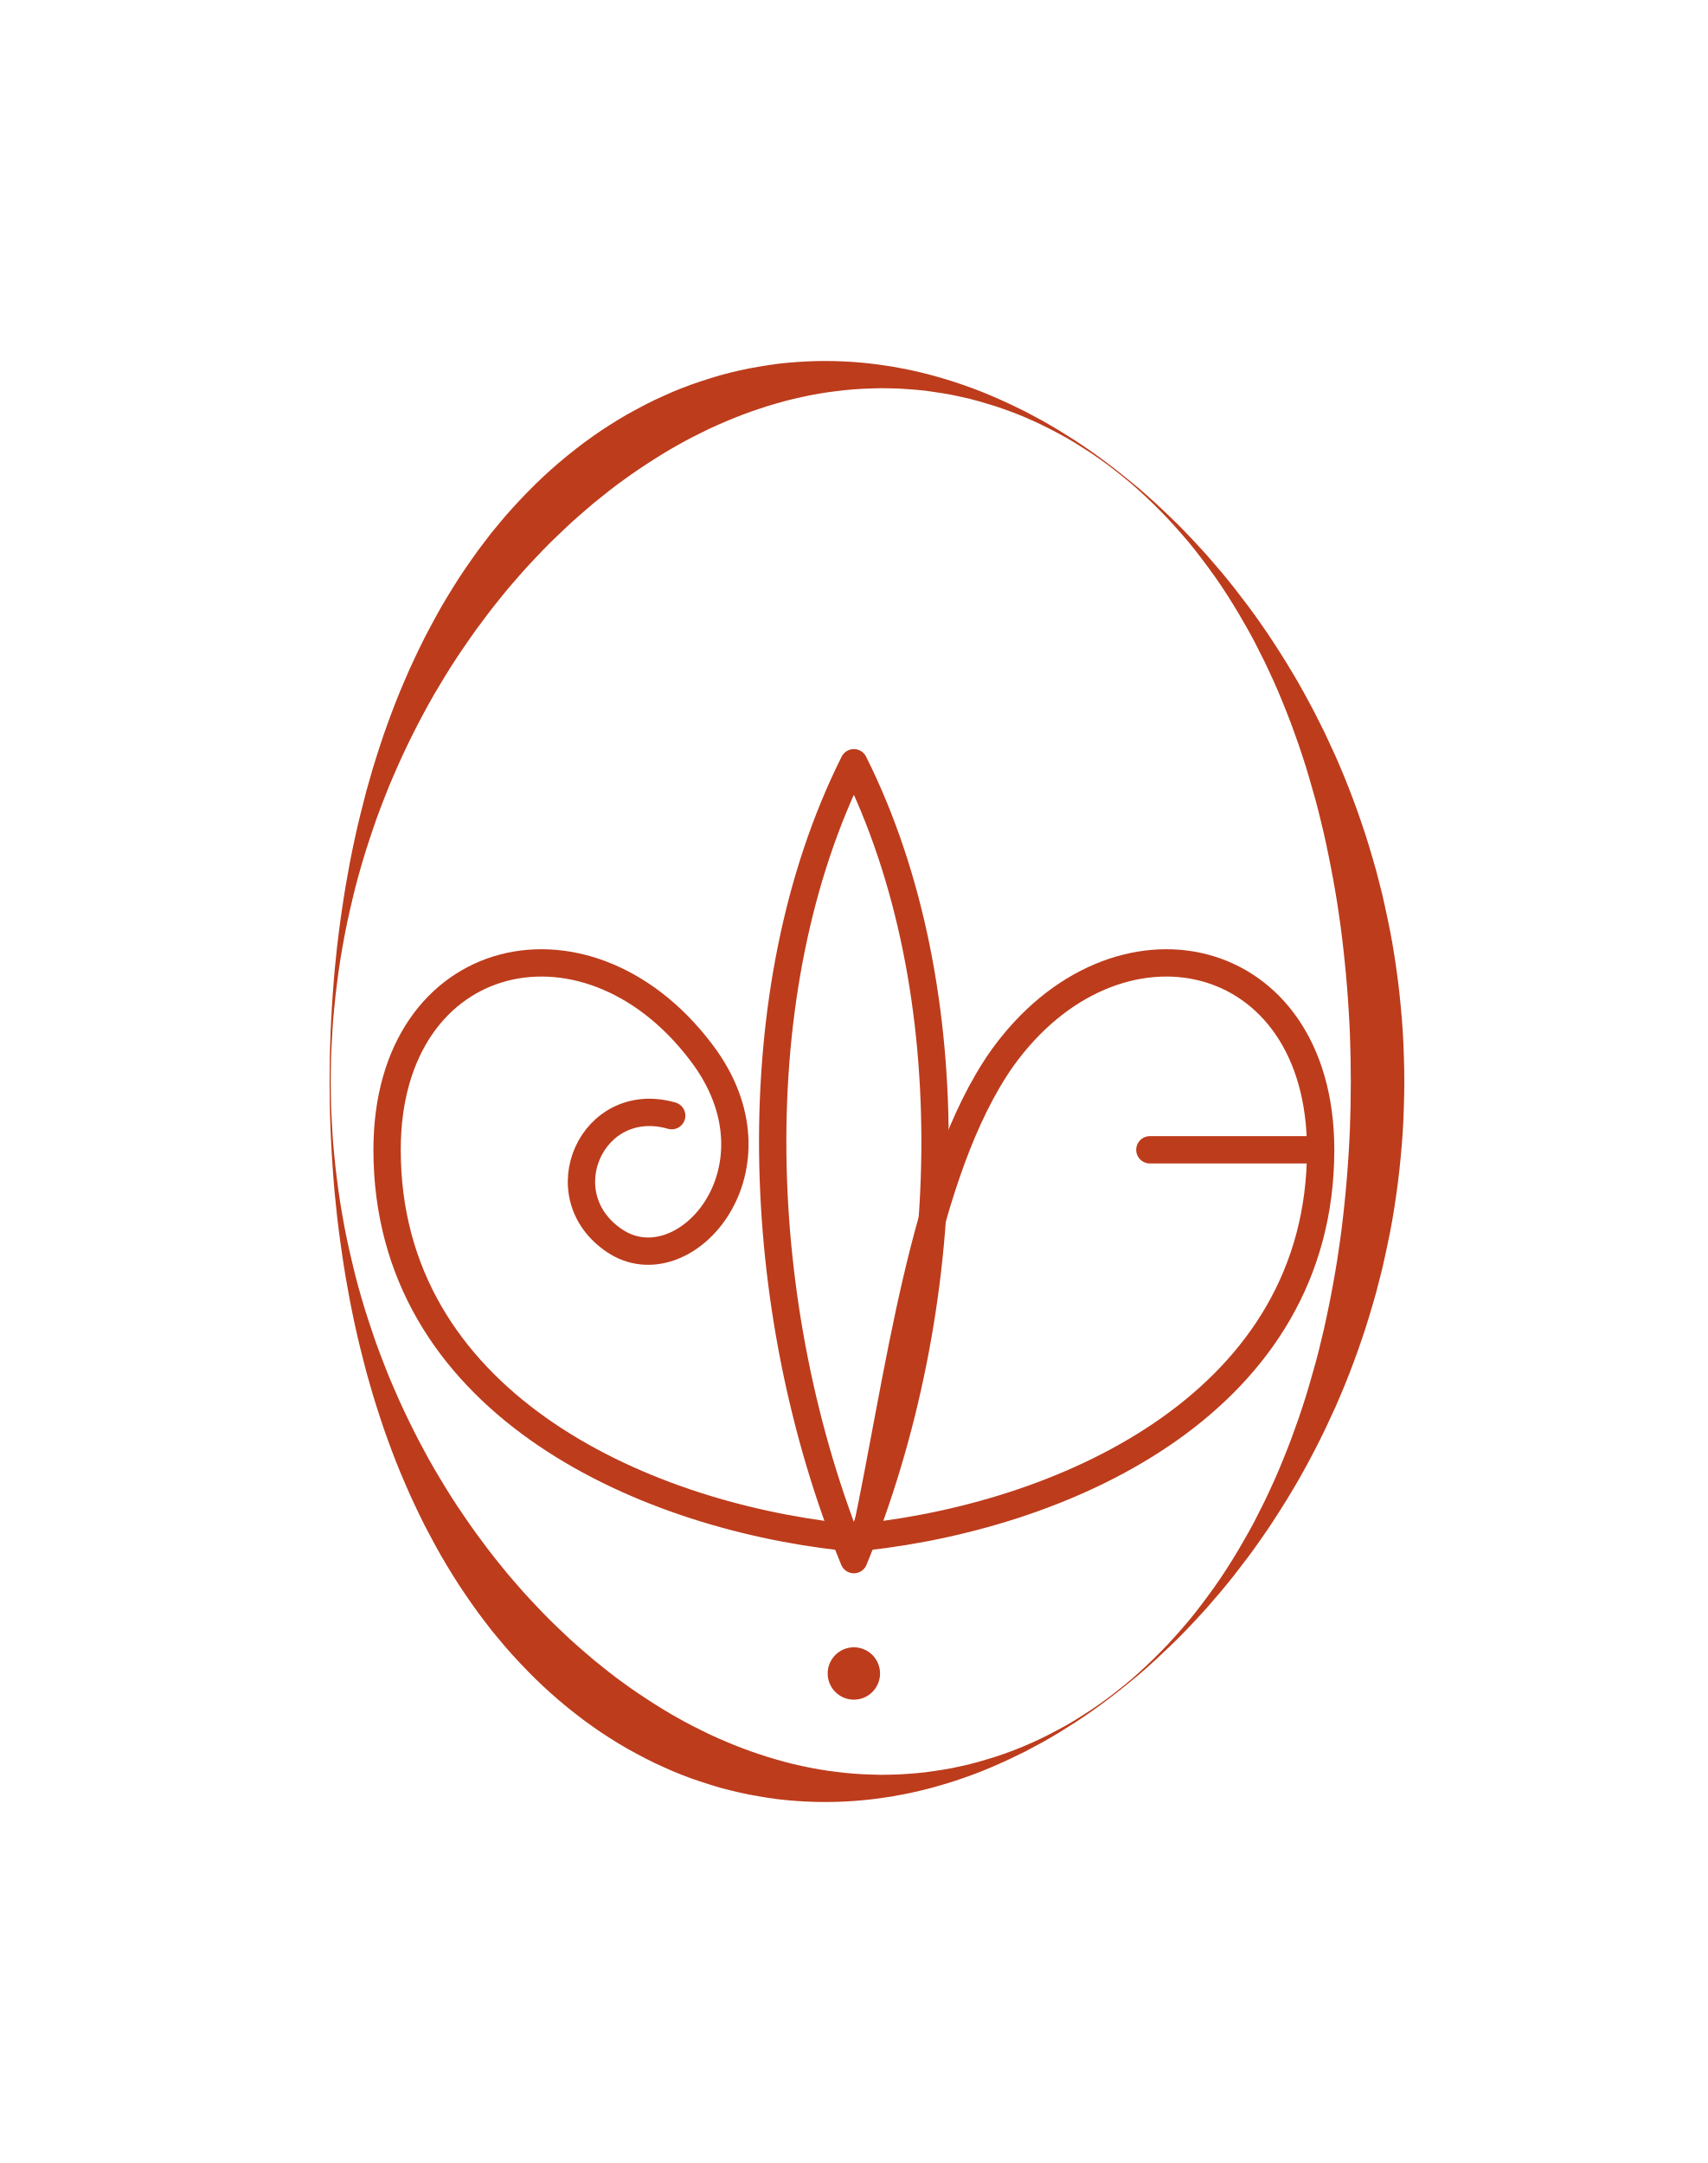
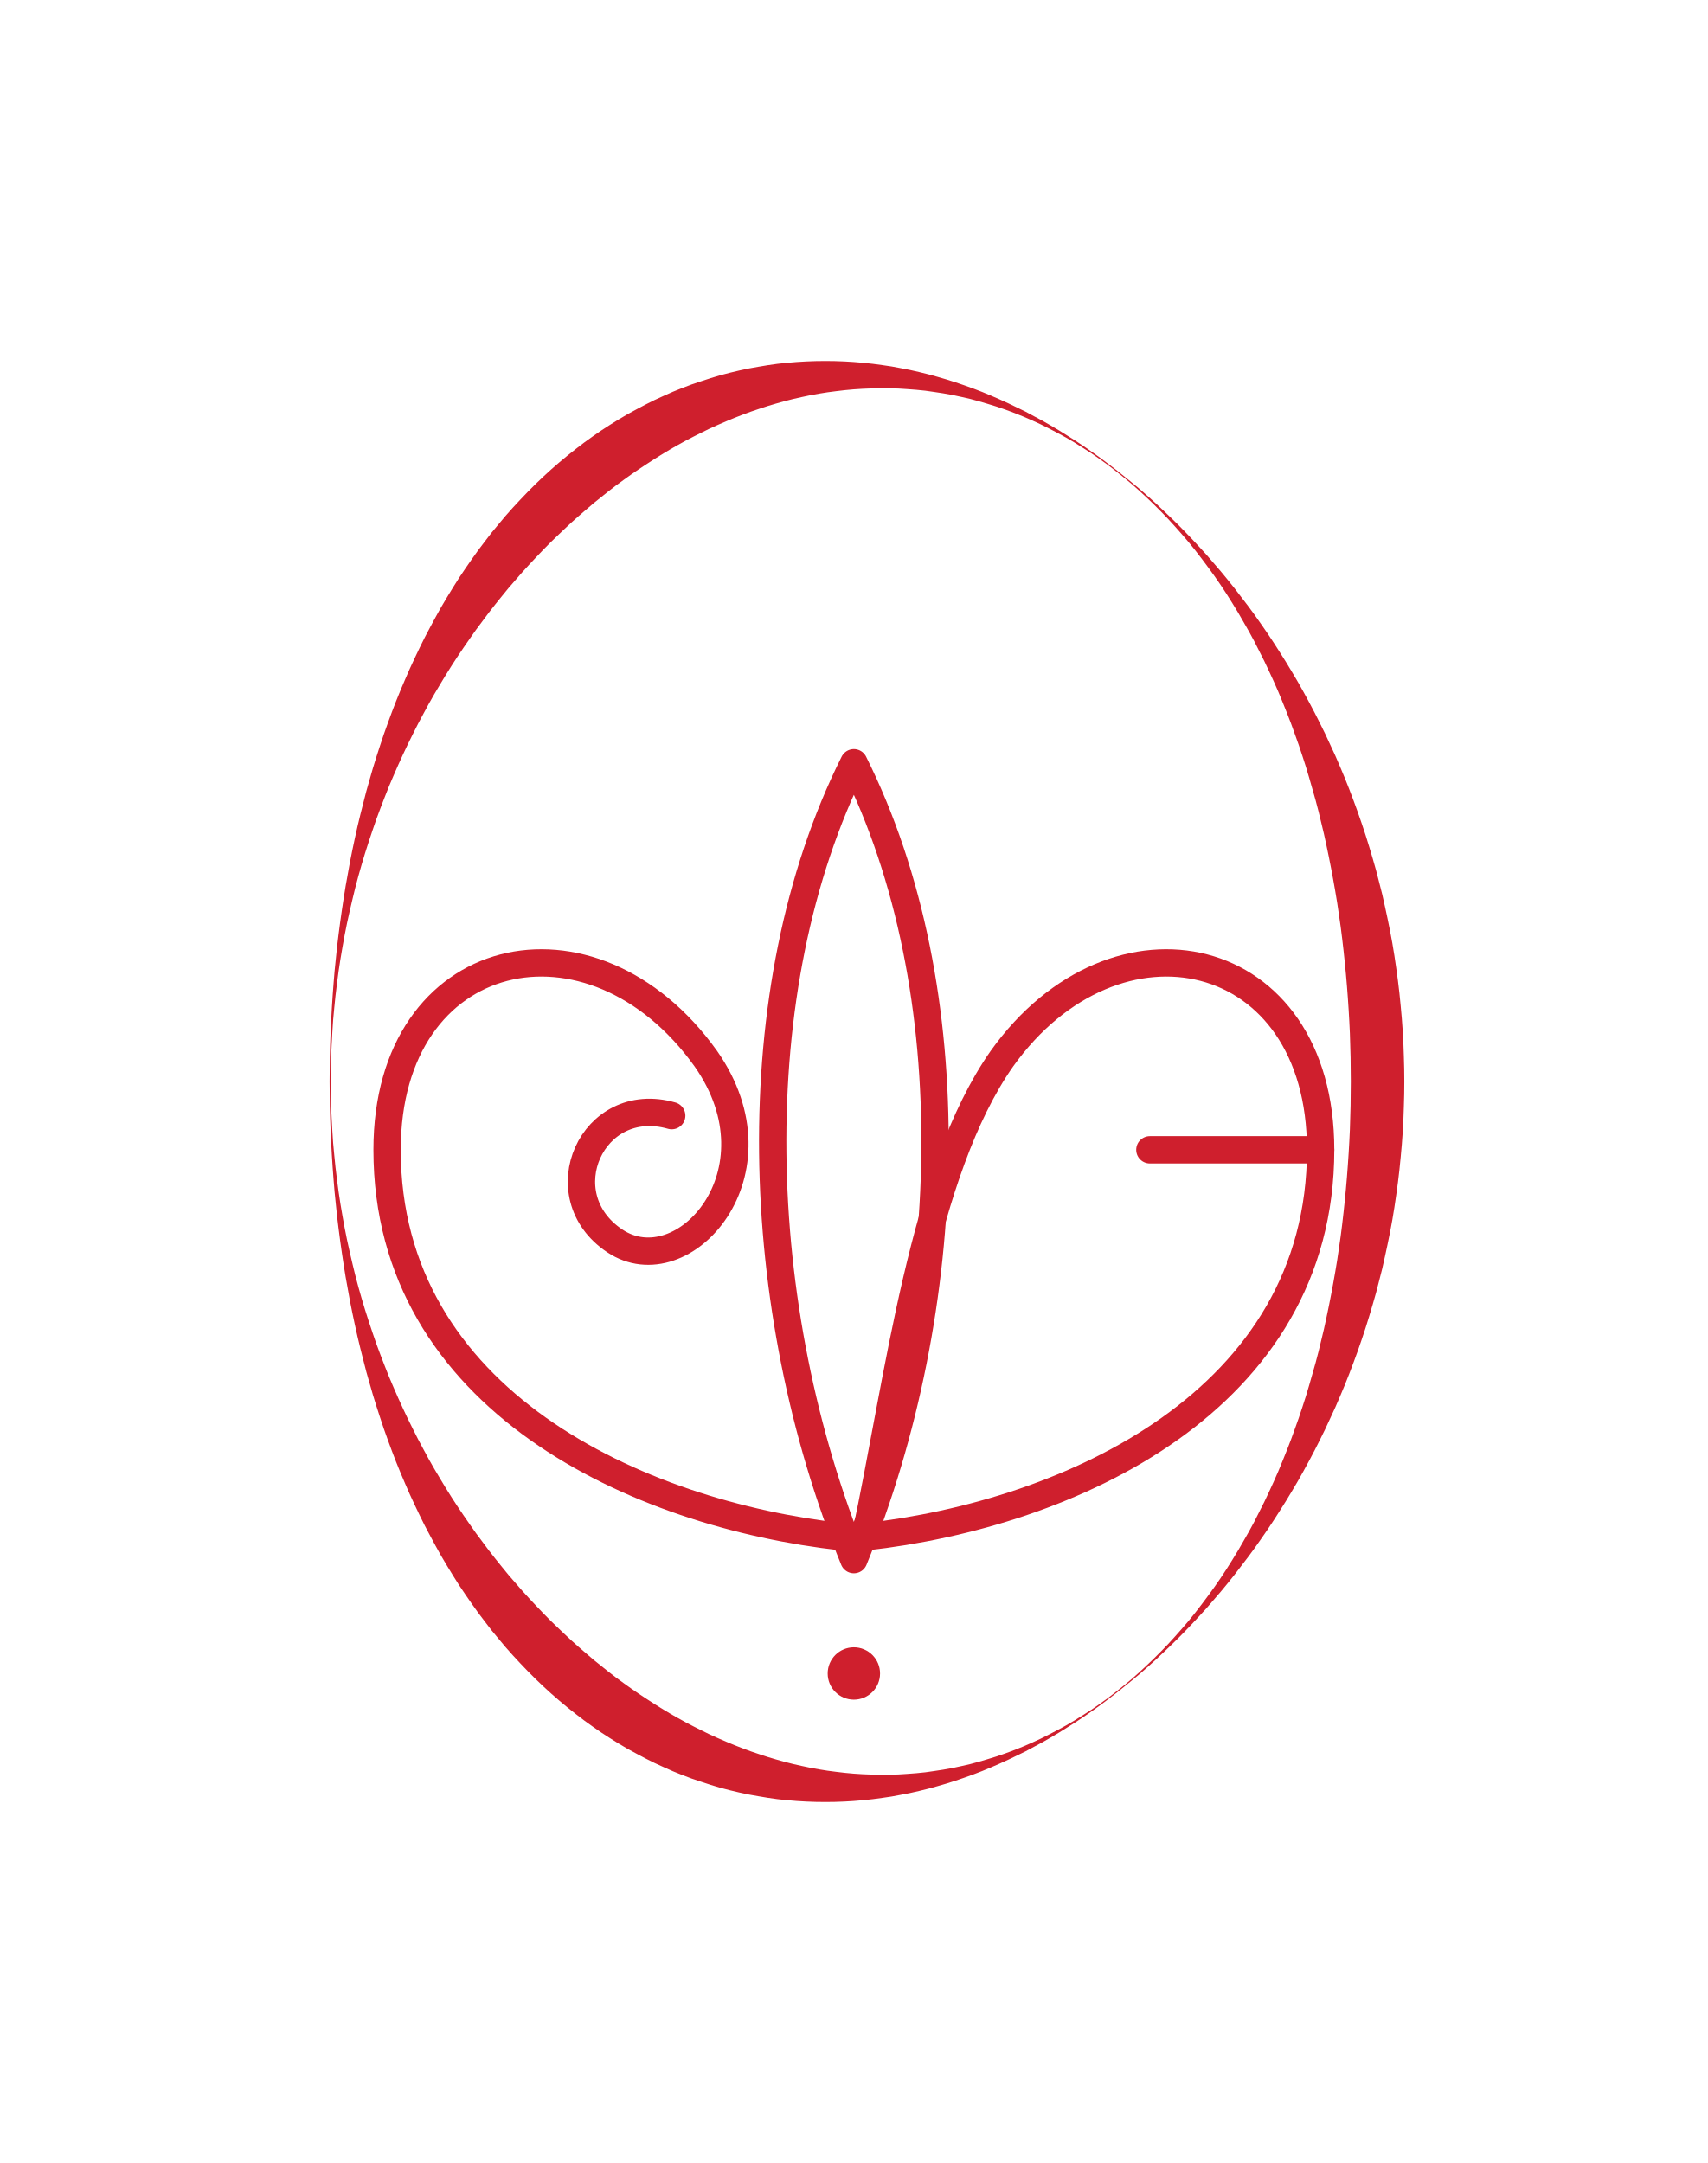
- <svg xmlns="http://www.w3.org/2000/svg" viewBox="0 0 150 190" width="150" height="190">
-   <g transform="translate(0,0) scale(1)">
-     <path d="M75.00 31.80L75.83 31.87L76.66 31.96L77.48 32.07L78.30 32.19L79.11 32.34L79.93 32.50L80.73 32.68L81.54 32.88L82.34 33.10L83.13 33.33L83.92 33.58L84.71 33.85L85.49 34.13L86.27 34.43L87.04 34.75L87.80 35.08L88.57 35.43L89.32 35.79L90.08 36.16L90.82 36.56L91.57 36.96L92.30 37.38L93.04 37.82L93.76 38.27L94.49 38.73L95.21 39.21L95.92 39.70L96.63 40.21L97.33 40.73L98.03 41.27L98.72 41.82L99.41 42.38L100.10 42.95L100.77 43.54L101.45 44.15L102.11 44.77L102.77 45.40L103.43 46.04L104.08 46.70L104.72 47.37L105.36 48.06L105.99 48.75L106.61 49.47L107.23 50.19L107.84 50.93L108.44 51.68L109.03 52.45L109.62 53.22L110.20 54.01L110.77 54.82L111.33 55.63L111.88 56.46L112.42 57.30L112.96 58.16L113.48 59.02L114.00 59.90L114.50 60.79L114.99 61.69L115.47 62.60L115.94 63.53L116.40 64.46L116.84 65.41L117.28 66.36L117.70 67.33L118.11 68.31L118.50 69.29L118.88 70.29L119.25 71.30L119.60 72.31L119.94 73.33L120.26 74.36L120.57 75.40L120.87 76.45L121.14 77.50L121.41 78.56L121.65 79.63L121.88 80.70L122.10 81.78L122.30 82.86L122.48 83.95L122.64 85.04L122.79 86.14L122.92 87.24L123.03 88.34L123.13 89.45L123.21 90.55L123.27 91.66L123.31 92.78L123.34 93.89L123.35 95.00L123.34 96.11L123.31 97.22L123.27 98.34L123.21 99.45L123.13 100.55L123.03 101.66L122.92 102.76L122.79 103.86L122.64 104.96L122.48 106.05L122.30 107.14L122.10 108.22L121.88 109.30L121.65 110.37L121.41 111.44L121.14 112.50L120.87 113.55L120.57 114.60L120.26 115.64L119.94 116.67L119.60 117.69L119.25 118.70L118.88 119.71L118.50 120.71L118.11 121.69L117.70 122.67L117.28 123.64L116.84 124.59L116.40 125.54L115.94 126.47L115.47 127.40L114.99 128.31L114.50 129.21L114.00 130.10L113.48 130.98L112.96 131.84L112.42 132.70L111.88 133.54L111.33 134.37L110.77 135.18L110.20 135.99L109.62 136.78L109.03 137.55L108.44 138.32L107.84 139.07L107.23 139.81L106.61 140.53L105.99 141.25L105.36 141.94L104.72 142.63L104.08 143.30L103.43 143.96L102.77 144.60L102.11 145.23L101.45 145.85L100.77 146.46L100.10 147.05L99.41 147.62L98.72 148.18L98.03 148.73L97.33 149.27L96.63 149.79L95.92 150.30L95.21 150.79L94.49 151.27L93.76 151.73L93.04 152.18L92.30 152.62L91.57 153.04L90.82 153.44L90.08 153.84L89.32 154.21L88.57 154.57L87.80 154.92L87.04 155.25L86.27 155.57L85.49 155.87L84.71 156.15L83.92 156.42L83.13 156.67L82.34 156.90L81.54 157.12L80.73 157.32L79.93 157.50L79.11 157.66L78.30 157.81L77.48 157.93L76.66 158.04L75.83 158.13L75.00 158.20L74.17 158.25L73.33 158.28L72.50 158.29L71.66 158.28L70.82 158.25L69.97 158.20L69.13 158.13L68.29 158.04L67.44 157.92L66.60 157.78L65.76 157.63L64.92 157.45L64.08 157.25L63.24 157.03L62.41 156.78L61.58 156.51L60.75 156.23L59.93 155.92L59.11 155.59L58.30 155.23L57.49 154.86L56.69 154.46L55.90 154.04L55.11 153.61L54.33 153.15L53.56 152.67L52.79 152.17L52.04 151.65L51.29 151.11L50.56 150.55L49.83 149.97L49.11 149.37L48.41 148.76L47.71 148.12L47.03 147.47L46.36 146.80L45.70 146.11L45.05 145.41L44.41 144.69L43.79 143.95L43.17 143.20L42.58 142.43L41.99 141.65L41.42 140.85L40.86 140.04L40.31 139.22L39.78 138.38L39.26 137.53L38.75 136.67L38.26 135.79L37.78 134.90L37.31 134.01L36.86 133.10L36.42 132.18L35.99 131.25L35.58 130.31L35.18 129.37L34.79 128.41L34.42 127.45L34.06 126.47L33.71 125.49L33.38 124.50L33.06 123.51L32.75 122.51L32.46 121.50L32.17 120.48L31.91 119.46L31.65 118.44L31.40 117.40L31.17 116.37L30.95 115.33L30.74 114.28L30.55 113.23L30.36 112.18L30.19 111.12L30.03 110.06L29.88 109.00L29.74 107.93L29.61 106.86L29.50 105.79L29.39 104.72L29.30 103.64L29.22 102.57L29.15 101.49L29.09 100.41L29.04 99.33L29.00 98.25L28.97 97.17L28.96 96.08L28.95 95.00L28.96 93.92L28.97 92.83L29.00 91.75L29.04 90.67L29.09 89.59L29.15 88.51L29.22 87.43L29.30 86.36L29.39 85.28L29.50 84.21L29.61 83.14L29.74 82.07L29.88 81.00L30.03 79.94L30.19 78.88L30.36 77.82L30.55 76.77L30.74 75.72L30.95 74.67L31.17 73.63L31.40 72.60L31.65 71.56L31.91 70.54L32.17 69.52L32.46 68.50L32.75 67.49L33.06 66.49L33.38 65.50L33.71 64.51L34.06 63.53L34.42 62.55L34.79 61.59L35.18 60.63L35.58 59.69L35.99 58.75L36.42 57.82L36.86 56.90L37.31 55.99L37.78 55.10L38.26 54.21L38.75 53.33L39.26 52.47L39.78 51.62L40.31 50.78L40.86 49.96L41.42 49.15L41.99 48.35L42.58 47.57L43.17 46.80L43.79 46.05L44.41 45.31L45.05 44.59L45.70 43.89L46.36 43.20L47.03 42.53L47.71 41.88L48.41 41.24L49.11 40.63L49.83 40.03L50.56 39.45L51.29 38.89L52.04 38.35L52.79 37.83L53.56 37.33L54.33 36.85L55.11 36.39L55.90 35.96L56.69 35.54L57.49 35.14L58.30 34.77L59.11 34.41L59.93 34.08L60.75 33.77L61.58 33.49L62.41 33.22L63.24 32.97L64.08 32.75L64.92 32.55L65.76 32.37L66.60 32.22L67.44 32.08L68.29 31.96L69.13 31.87L69.97 31.80L70.82 31.75L71.66 31.72L72.50 31.71L73.33 31.72L74.17 31.75L75.00 31.80L75.00 34.20L74.23 34.27L73.46 34.36L72.69 34.46L71.93 34.58L71.17 34.72L70.41 34.88L69.66 35.05L68.91 35.24L68.16 35.45L67.42 35.67L66.69 35.91L65.95 36.16L65.22 36.43L64.50 36.71L63.78 37.01L63.06 37.32L62.35 37.64L61.64 37.99L60.94 38.34L60.23 38.71L59.54 39.09L58.84 39.49L58.16 39.90L57.47 40.33L56.79 40.77L56.11 41.22L55.44 41.68L54.77 42.16L54.10 42.65L53.44 43.16L52.79 43.68L52.13 44.21L51.49 44.76L50.84 45.32L50.20 45.89L49.57 46.48L48.94 47.08L48.31 47.69L47.69 48.32L47.08 48.96L46.47 49.61L45.86 50.28L45.27 50.96L44.67 51.65L44.09 52.36L43.51 53.08L42.94 53.81L42.38 54.56L41.82 55.31L41.27 56.09L40.73 56.87L40.19 57.67L39.67 58.47L39.15 59.30L38.65 60.13L38.15 60.97L37.66 61.83L37.19 62.70L36.72 63.58L36.27 64.47L35.82 65.38L35.39 66.29L34.97 67.21L34.56 68.15L34.16 69.09L33.78 70.05L33.41 71.01L33.05 71.98L32.71 72.97L32.38 73.96L32.06 74.96L31.76 75.96L31.47 76.98L31.20 78.00L30.95 79.03L30.71 80.06L30.48 81.10L30.27 82.15L30.08 83.20L29.90 84.26L29.74 85.32L29.60 86.39L29.47 87.46L29.36 88.53L29.26 89.60L29.19 90.68L29.13 91.76L29.08 92.84L29.06 93.92L29.05 95.00L29.06 96.08L29.08 97.16L29.13 98.24L29.19 99.32L29.26 100.40L29.36 101.47L29.47 102.54L29.60 103.61L29.74 104.68L29.90 105.74L30.08 106.80L30.27 107.85L30.48 108.90L30.71 109.94L30.95 110.97L31.20 112.00L31.47 113.02L31.76 114.04L32.06 115.04L32.38 116.04L32.71 117.03L33.05 118.02L33.41 118.99L33.78 119.95L34.16 120.91L34.56 121.85L34.97 122.79L35.39 123.71L35.82 124.62L36.27 125.53L36.72 126.42L37.19 127.30L37.66 128.17L38.15 129.03L38.65 129.87L39.15 130.70L39.67 131.53L40.19 132.33L40.73 133.13L41.27 133.91L41.82 134.69L42.38 135.44L42.94 136.19L43.51 136.92L44.09 137.64L44.67 138.35L45.27 139.04L45.86 139.72L46.47 140.39L47.08 141.04L47.69 141.68L48.31 142.31L48.94 142.92L49.57 143.52L50.20 144.11L50.84 144.68L51.49 145.24L52.13 145.79L52.79 146.32L53.44 146.84L54.10 147.35L54.77 147.84L55.44 148.32L56.11 148.78L56.79 149.23L57.47 149.67L58.16 150.10L58.84 150.51L59.54 150.91L60.23 151.29L60.94 151.66L61.64 152.01L62.35 152.36L63.06 152.68L63.78 152.99L64.50 153.29L65.22 153.57L65.95 153.84L66.69 154.09L67.42 154.33L68.16 154.55L68.91 154.76L69.66 154.95L70.41 155.12L71.17 155.28L71.93 155.42L72.69 155.54L73.46 155.64L74.23 155.73L75.00 155.80L75.78 155.85L76.55 155.88L77.34 155.90L78.12 155.89L78.90 155.87L79.69 155.82L80.48 155.76L81.27 155.68L82.05 155.57L82.84 155.45L83.63 155.31L84.42 155.14L85.21 154.96L85.99 154.75L86.77 154.52L87.55 154.28L88.33 154.01L89.11 153.72L89.88 153.41L90.64 153.08L91.40 152.73L92.16 152.35L92.91 151.96L93.66 151.55L94.39 151.12L95.12 150.66L95.85 150.19L96.56 149.70L97.27 149.19L97.97 148.65L98.66 148.10L99.34 147.54L100.01 146.95L100.67 146.34L101.32 145.72L101.96 145.08L102.59 144.43L103.21 143.75L103.82 143.06L104.42 142.36L105.00 141.64L105.57 140.90L106.13 140.15L106.68 139.39L107.22 138.61L107.74 137.82L108.25 137.01L108.75 136.19L109.23 135.36L109.71 134.52L110.17 133.67L110.61 132.80L111.05 131.93L111.47 131.04L111.88 130.15L112.28 129.24L112.66 128.32L113.03 127.40L113.39 126.47L113.73 125.53L114.07 124.58L114.39 123.62L114.70 122.66L114.99 121.69L115.27 120.71L115.55 119.73L115.81 118.74L116.05 117.75L116.29 116.75L116.51 115.74L116.72 114.73L116.92 113.72L117.11 112.70L117.29 111.68L117.46 110.65L117.61 109.63L117.76 108.59L117.89 107.56L118.01 106.52L118.12 105.48L118.22 104.44L118.31 103.40L118.39 102.35L118.46 101.30L118.52 100.25L118.57 99.20L118.60 98.15L118.63 97.10L118.64 96.05L118.65 95.00L118.64 93.95L118.63 92.90L118.60 91.85L118.57 90.80L118.52 89.75L118.46 88.70L118.39 87.65L118.31 86.60L118.22 85.56L118.12 84.52L118.01 83.48L117.89 82.44L117.76 81.41L117.61 80.37L117.46 79.35L117.29 78.32L117.11 77.30L116.92 76.28L116.72 75.27L116.51 74.26L116.29 73.25L116.05 72.25L115.81 71.26L115.55 70.27L115.27 69.29L114.99 68.31L114.70 67.34L114.39 66.38L114.07 65.42L113.73 64.47L113.39 63.53L113.03 62.60L112.66 61.68L112.28 60.76L111.88 59.85L111.47 58.96L111.05 58.07L110.61 57.20L110.17 56.33L109.71 55.48L109.23 54.64L108.75 53.81L108.25 52.99L107.74 52.18L107.22 51.39L106.68 50.61L106.13 49.85L105.57 49.10L105.00 48.36L104.42 47.64L103.82 46.94L103.21 46.25L102.59 45.57L101.96 44.92L101.32 44.28L100.67 43.66L100.01 43.05L99.34 42.46L98.66 41.90L97.97 41.35L97.27 40.81L96.56 40.30L95.85 39.81L95.12 39.34L94.39 38.88L93.66 38.45L92.91 38.04L92.16 37.65L91.40 37.27L90.64 36.92L89.88 36.59L89.11 36.28L88.33 35.99L87.55 35.72L86.77 35.48L85.99 35.25L85.21 35.04L84.42 34.86L83.63 34.69L82.84 34.55L82.05 34.43L81.27 34.32L80.48 34.24L79.69 34.18L78.90 34.13L78.12 34.11L77.34 34.10L76.55 34.12L75.78 34.15L75.00 34.20Z" fill="#bd3c1c" />
-     <path d="M75 137 C66 115 65 87 75 67 C85 87 84 115 75 137 Z" fill="none" stroke="#bd3c1c" stroke-width="2.4" stroke-linejoin="round" />
-     <path d="M74 135 C56 133 34 123 34 101 C34 83 52 79 62 93 C69 103 60 113 54 109 C48 105 52 96 59 98" fill="none" stroke="#bd3c1c" stroke-width="2.4" stroke-linecap="round" stroke-linejoin="round" />
-     <path d="M76 135 C94 133 116 123 116 101 C116 83 98 79 88 93 C81 103 79 121 76 135" fill="none" stroke="#bd3c1c" stroke-width="2.4" stroke-linecap="round" stroke-linejoin="round" />
-     <path d="M116 101 L101 101" fill="none" stroke="#bd3c1c" stroke-width="2.4" stroke-linecap="round" />
-     <circle cx="75" cy="147" r="2.3" fill="#bd3c1c" />
-   </g>
+ <svg xmlns="http://www.w3.org/2000/svg" viewBox="0 0 150 190" width="150" height="190" role="img" aria-label="Sanjana Gangarapu monogram">
+   <path d="M75.00 31.80L75.83 31.87L76.66 31.96L77.48 32.07L78.30 32.19L79.11 32.34L79.93 32.50L80.73 32.68L81.54 32.88L82.34 33.10L83.13 33.33L83.92 33.58L84.71 33.85L85.49 34.13L86.27 34.43L87.04 34.75L87.80 35.08L88.57 35.43L89.32 35.79L90.08 36.16L90.82 36.56L91.57 36.96L92.30 37.38L93.04 37.82L93.76 38.27L94.49 38.73L95.21 39.21L95.92 39.70L96.63 40.21L97.33 40.73L98.03 41.27L98.72 41.82L99.41 42.38L100.10 42.95L100.77 43.54L101.45 44.15L102.11 44.77L102.77 45.40L103.43 46.04L104.08 46.70L104.72 47.37L105.36 48.06L105.99 48.75L106.61 49.47L107.23 50.19L107.84 50.93L108.44 51.68L109.03 52.45L109.62 53.22L110.20 54.01L110.77 54.82L111.33 55.63L111.88 56.46L112.42 57.30L112.96 58.16L113.48 59.02L114.00 59.90L114.50 60.79L114.99 61.69L115.47 62.60L115.94 63.53L116.40 64.46L116.84 65.41L117.28 66.36L117.70 67.33L118.11 68.31L118.50 69.29L118.88 70.29L119.25 71.30L119.60 72.31L119.94 73.33L120.26 74.36L120.57 75.40L120.87 76.45L121.14 77.50L121.41 78.56L121.65 79.63L121.88 80.70L122.10 81.78L122.30 82.86L122.48 83.95L122.64 85.04L122.79 86.14L122.92 87.24L123.03 88.34L123.13 89.45L123.21 90.55L123.27 91.66L123.31 92.78L123.34 93.89L123.35 95.00L123.34 96.11L123.31 97.22L123.27 98.34L123.21 99.45L123.13 100.55L123.03 101.66L122.92 102.76L122.79 103.86L122.64 104.96L122.48 106.05L122.30 107.14L122.10 108.22L121.88 109.30L121.65 110.37L121.41 111.44L121.14 112.50L120.87 113.55L120.57 114.60L120.26 115.64L119.94 116.67L119.60 117.69L119.25 118.70L118.88 119.71L118.50 120.71L118.11 121.69L117.70 122.67L117.28 123.64L116.84 124.59L116.40 125.54L115.94 126.47L115.47 127.40L114.99 128.31L114.50 129.21L114.00 130.10L113.48 130.98L112.96 131.84L112.42 132.70L111.88 133.54L111.33 134.37L110.77 135.18L110.20 135.99L109.62 136.78L109.03 137.55L108.44 138.32L107.84 139.07L107.23 139.81L106.61 140.53L105.99 141.25L105.36 141.94L104.72 142.63L104.08 143.30L103.43 143.96L102.77 144.60L102.11 145.23L101.45 145.85L100.77 146.46L100.10 147.05L99.41 147.62L98.72 148.18L98.03 148.73L97.33 149.27L96.63 149.79L95.92 150.30L95.21 150.79L94.49 151.27L93.76 151.73L93.04 152.18L92.30 152.62L91.57 153.04L90.82 153.44L90.08 153.84L89.32 154.21L88.57 154.57L87.80 154.92L87.04 155.25L86.27 155.57L85.49 155.87L84.71 156.15L83.92 156.42L83.13 156.67L82.34 156.90L81.54 157.12L80.73 157.32L79.93 157.50L79.11 157.66L78.30 157.81L77.48 157.93L76.66 158.04L75.83 158.13L75.00 158.20L74.17 158.25L73.33 158.28L72.50 158.29L71.66 158.28L70.82 158.25L69.97 158.20L69.13 158.13L68.29 158.04L67.44 157.92L66.60 157.78L65.76 157.63L64.92 157.45L64.08 157.25L63.24 157.03L62.41 156.78L61.58 156.51L60.75 156.23L59.93 155.92L59.11 155.59L58.30 155.23L57.49 154.86L56.69 154.46L55.90 154.04L55.11 153.61L54.33 153.15L53.56 152.67L52.79 152.17L52.04 151.65L51.29 151.11L50.56 150.55L49.83 149.97L49.11 149.37L48.41 148.76L47.71 148.12L47.03 147.47L46.36 146.80L45.70 146.11L45.05 145.41L44.41 144.69L43.79 143.95L43.17 143.20L42.58 142.43L41.99 141.65L41.42 140.85L40.86 140.04L40.31 139.22L39.78 138.38L39.26 137.53L38.75 136.67L38.26 135.79L37.78 134.90L37.31 134.01L36.86 133.10L36.42 132.18L35.99 131.25L35.58 130.31L35.18 129.37L34.79 128.41L34.42 127.45L34.06 126.47L33.71 125.49L33.38 124.50L33.06 123.51L32.75 122.51L32.46 121.50L32.17 120.48L31.91 119.46L31.65 118.44L31.40 117.40L31.17 116.37L30.95 115.33L30.74 114.28L30.55 113.23L30.36 112.18L30.19 111.12L30.03 110.06L29.88 109.00L29.74 107.93L29.61 106.86L29.50 105.79L29.39 104.72L29.30 103.64L29.22 102.57L29.15 101.49L29.09 100.41L29.04 99.33L29.00 98.25L28.97 97.17L28.96 96.08L28.95 95.00L28.96 93.92L28.97 92.83L29.00 91.75L29.04 90.67L29.09 89.59L29.15 88.51L29.22 87.43L29.30 86.36L29.39 85.28L29.50 84.21L29.61 83.14L29.74 82.07L29.88 81.00L30.03 79.94L30.19 78.88L30.36 77.82L30.55 76.77L30.74 75.72L30.95 74.67L31.17 73.63L31.40 72.60L31.65 71.56L31.91 70.54L32.17 69.52L32.46 68.50L32.75 67.49L33.06 66.49L33.38 65.50L33.71 64.51L34.06 63.53L34.42 62.55L34.79 61.59L35.18 60.63L35.58 59.69L35.99 58.75L36.42 57.82L36.86 56.90L37.31 55.99L37.78 55.10L38.26 54.21L38.75 53.33L39.26 52.47L39.78 51.62L40.31 50.78L40.86 49.96L41.42 49.15L41.99 48.35L42.58 47.57L43.17 46.80L43.79 46.05L44.41 45.31L45.05 44.59L45.70 43.89L46.36 43.20L47.03 42.53L47.71 41.88L48.41 41.24L49.11 40.63L49.83 40.03L50.56 39.45L51.29 38.89L52.04 38.35L52.79 37.83L53.56 37.33L54.33 36.85L55.11 36.39L55.90 35.96L56.69 35.54L57.49 35.14L58.30 34.77L59.11 34.41L59.93 34.08L60.75 33.77L61.58 33.49L62.41 33.22L63.24 32.97L64.08 32.75L64.92 32.55L65.76 32.37L66.60 32.22L67.44 32.08L68.29 31.96L69.13 31.87L69.97 31.80L70.82 31.75L71.66 31.72L72.50 31.71L73.33 31.72L74.17 31.75L75.00 31.80L75.00 34.20L74.23 34.27L73.46 34.36L72.69 34.46L71.93 34.58L71.17 34.72L70.41 34.88L69.66 35.05L68.91 35.24L68.16 35.45L67.42 35.67L66.69 35.91L65.95 36.16L65.22 36.43L64.50 36.71L63.78 37.01L63.06 37.32L62.35 37.64L61.64 37.99L60.94 38.34L60.23 38.71L59.54 39.09L58.84 39.49L58.16 39.90L57.47 40.33L56.79 40.77L56.11 41.22L55.44 41.68L54.77 42.16L54.10 42.65L53.44 43.16L52.79 43.68L52.13 44.21L51.49 44.76L50.84 45.32L50.20 45.89L49.57 46.48L48.94 47.08L48.31 47.69L47.69 48.32L47.08 48.96L46.47 49.61L45.86 50.28L45.27 50.96L44.67 51.65L44.09 52.36L43.51 53.08L42.94 53.81L42.38 54.56L41.82 55.31L41.27 56.09L40.73 56.87L40.19 57.67L39.67 58.47L39.15 59.30L38.65 60.13L38.15 60.97L37.66 61.83L37.19 62.70L36.72 63.58L36.27 64.47L35.82 65.38L35.39 66.29L34.97 67.21L34.56 68.15L34.16 69.09L33.78 70.05L33.41 71.01L33.05 71.98L32.71 72.97L32.38 73.96L32.06 74.96L31.76 75.96L31.47 76.98L31.20 78.00L30.95 79.03L30.71 80.06L30.48 81.10L30.27 82.15L30.08 83.20L29.90 84.26L29.74 85.32L29.60 86.39L29.47 87.46L29.36 88.53L29.26 89.60L29.19 90.68L29.13 91.76L29.08 92.84L29.06 93.92L29.05 95.00L29.06 96.08L29.08 97.16L29.13 98.24L29.19 99.32L29.26 100.40L29.36 101.47L29.47 102.54L29.60 103.61L29.74 104.68L29.90 105.74L30.08 106.80L30.27 107.85L30.48 108.90L30.71 109.94L30.95 110.97L31.20 112.00L31.47 113.02L31.76 114.04L32.06 115.04L32.38 116.04L32.71 117.03L33.05 118.02L33.41 118.99L33.78 119.95L34.16 120.91L34.56 121.85L34.97 122.79L35.39 123.71L35.82 124.62L36.27 125.53L36.72 126.42L37.19 127.30L37.66 128.17L38.15 129.03L38.65 129.87L39.15 130.70L39.67 131.53L40.19 132.33L40.73 133.13L41.27 133.91L41.82 134.69L42.38 135.44L42.94 136.19L43.51 136.92L44.09 137.64L44.67 138.35L45.27 139.04L45.86 139.72L46.47 140.39L47.08 141.04L47.69 141.68L48.31 142.31L48.94 142.92L49.57 143.52L50.20 144.11L50.84 144.68L51.49 145.24L52.13 145.79L52.79 146.32L53.44 146.84L54.10 147.35L54.77 147.84L55.44 148.32L56.11 148.78L56.79 149.23L57.47 149.67L58.16 150.10L58.84 150.51L59.54 150.91L60.23 151.29L60.94 151.66L61.64 152.01L62.35 152.36L63.06 152.68L63.78 152.99L64.50 153.29L65.22 153.57L65.95 153.84L66.69 154.09L67.42 154.33L68.16 154.55L68.91 154.76L69.66 154.95L70.41 155.12L71.17 155.28L71.93 155.42L72.69 155.54L73.46 155.64L74.23 155.73L75.00 155.80L75.78 155.85L76.55 155.88L77.34 155.90L78.12 155.89L78.90 155.87L79.69 155.82L80.48 155.76L81.27 155.68L82.05 155.57L82.84 155.45L83.63 155.31L84.42 155.14L85.21 154.96L85.99 154.75L86.77 154.52L87.55 154.28L88.33 154.01L89.11 153.72L89.88 153.41L90.64 153.08L91.40 152.73L92.16 152.35L92.91 151.96L93.66 151.55L94.39 151.12L95.12 150.66L95.85 150.19L96.56 149.70L97.27 149.19L97.97 148.65L98.66 148.10L99.34 147.54L100.01 146.95L100.67 146.34L101.32 145.72L101.96 145.08L102.59 144.43L103.21 143.75L103.82 143.06L104.42 142.36L105.00 141.64L105.57 140.90L106.13 140.15L106.68 139.39L107.22 138.61L107.74 137.82L108.25 137.01L108.75 136.19L109.23 135.36L109.71 134.52L110.17 133.67L110.61 132.80L111.05 131.93L111.47 131.04L111.88 130.15L112.28 129.24L112.66 128.32L113.03 127.40L113.39 126.47L113.73 125.53L114.07 124.58L114.39 123.62L114.70 122.66L114.99 121.69L115.27 120.71L115.55 119.73L115.81 118.74L116.05 117.75L116.29 116.75L116.51 115.74L116.72 114.73L116.92 113.72L117.11 112.70L117.29 111.68L117.46 110.65L117.61 109.63L117.76 108.59L117.89 107.56L118.01 106.52L118.12 105.48L118.22 104.44L118.31 103.40L118.39 102.35L118.46 101.30L118.52 100.25L118.57 99.20L118.60 98.15L118.63 97.10L118.64 96.05L118.65 95.00L118.64 93.95L118.63 92.90L118.60 91.85L118.57 90.80L118.52 89.75L118.46 88.70L118.39 87.65L118.31 86.60L118.22 85.56L118.12 84.52L118.01 83.48L117.89 82.44L117.76 81.41L117.61 80.37L117.46 79.35L117.29 78.32L117.11 77.30L116.92 76.28L116.72 75.27L116.51 74.26L116.29 73.25L116.05 72.25L115.81 71.26L115.55 70.27L115.27 69.29L114.99 68.31L114.70 67.34L114.39 66.38L114.07 65.42L113.73 64.47L113.39 63.53L113.03 62.60L112.66 61.68L112.28 60.76L111.88 59.85L111.47 58.96L111.05 58.07L110.61 57.20L110.17 56.33L109.71 55.48L109.23 54.64L108.75 53.81L108.25 52.99L107.74 52.18L107.22 51.39L106.68 50.61L106.13 49.85L105.57 49.10L105.00 48.36L104.42 47.64L103.82 46.94L103.21 46.25L102.59 45.57L101.96 44.92L101.32 44.28L100.67 43.66L100.01 43.05L99.34 42.46L98.66 41.90L97.97 41.35L97.27 40.81L96.56 40.30L95.85 39.81L95.12 39.34L94.39 38.88L93.66 38.45L92.91 38.04L92.16 37.65L91.40 37.27L90.64 36.92L89.88 36.59L89.11 36.28L88.33 35.99L87.55 35.72L86.77 35.48L85.99 35.25L85.21 35.04L84.42 34.86L83.63 34.69L82.84 34.55L82.05 34.43L81.27 34.32L80.48 34.24L79.69 34.18L78.90 34.13L78.12 34.11L77.34 34.10L76.55 34.12L75.78 34.15L75.00 34.20Z" fill="#cf1f2d" />
+   <path d="M75 137 C66 115 65 87 75 67 C85 87 84 115 75 137 Z" fill="none" stroke="#cf1f2d" stroke-width="2.4" stroke-linejoin="round" />
+   <path d="M74 135 C56 133 34 123 34 101 C34 83 52 79 62 93 C69 103 60 113 54 109 C48 105 52 96 59 98" fill="none" stroke="#cf1f2d" stroke-width="2.4" stroke-linecap="round" stroke-linejoin="round" />
+   <path d="M76 135 C94 133 116 123 116 101 C116 83 98 79 88 93 C81 103 79 121 76 135" fill="none" stroke="#cf1f2d" stroke-width="2.4" stroke-linecap="round" stroke-linejoin="round" />
+   <path d="M116 101 L101 101" fill="none" stroke="#cf1f2d" stroke-width="2.4" stroke-linecap="round" />
+   <circle cx="75" cy="147" r="2.3" fill="#cf1f2d" />
</svg>
